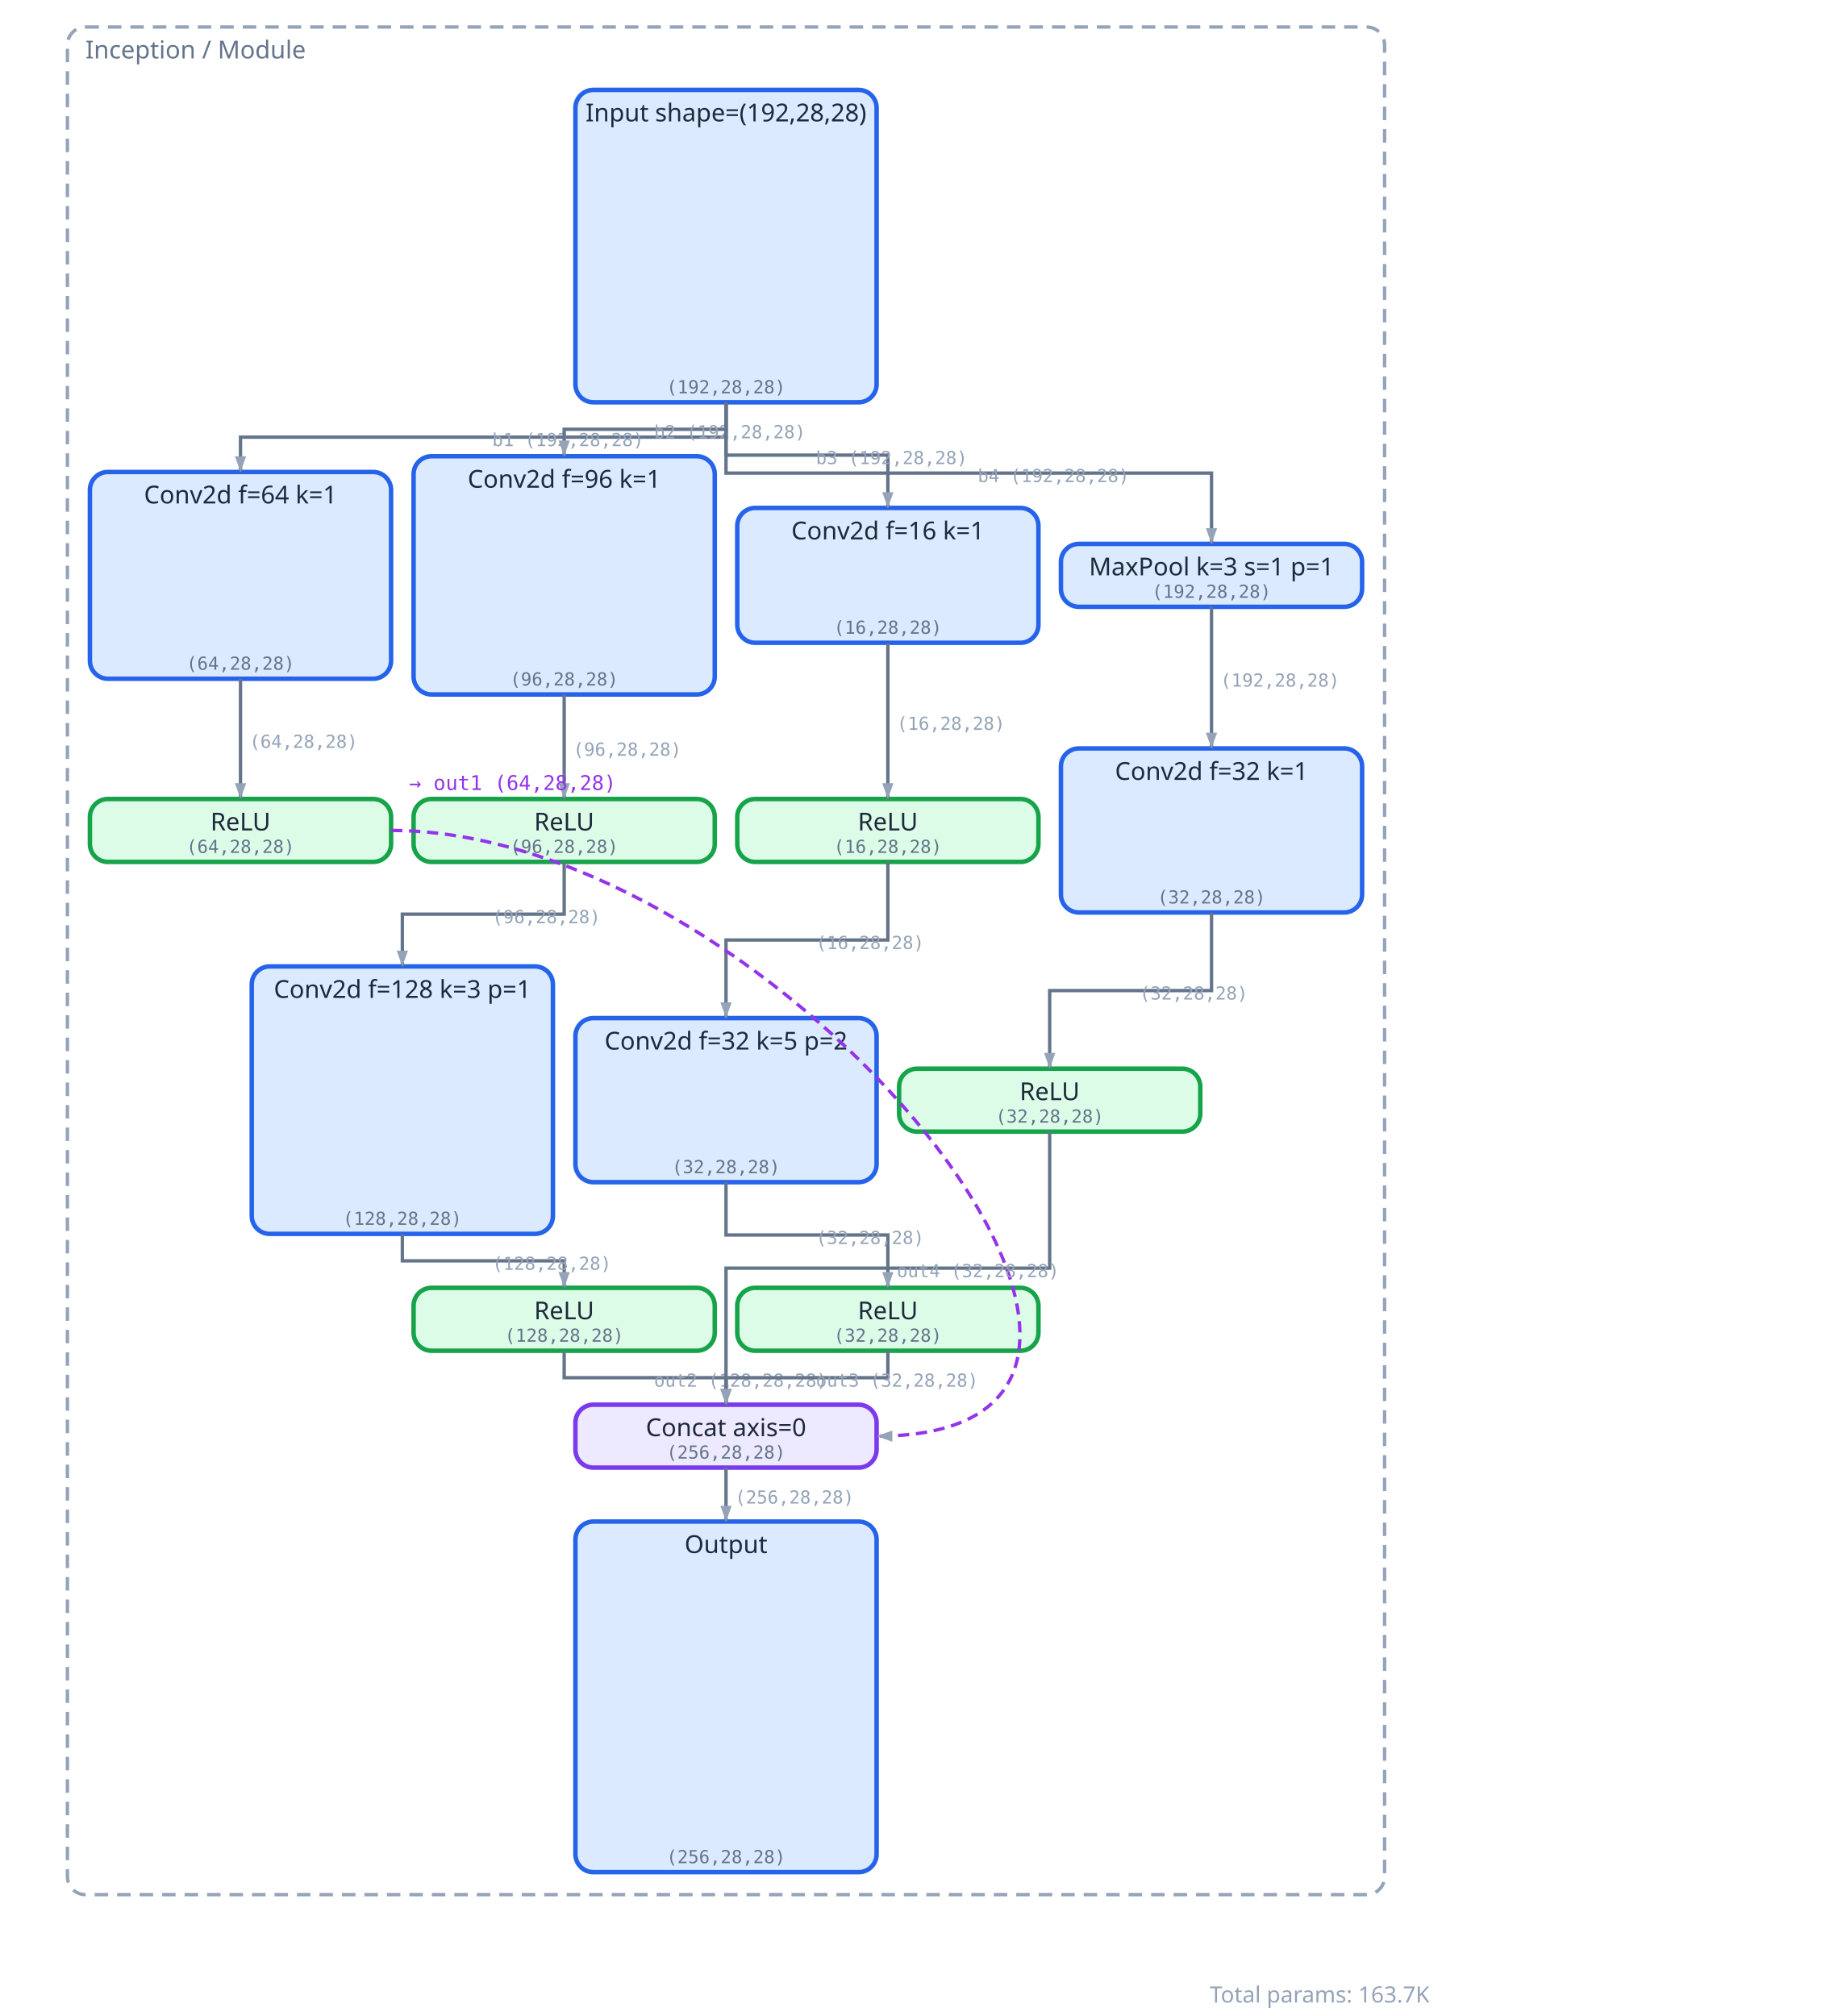
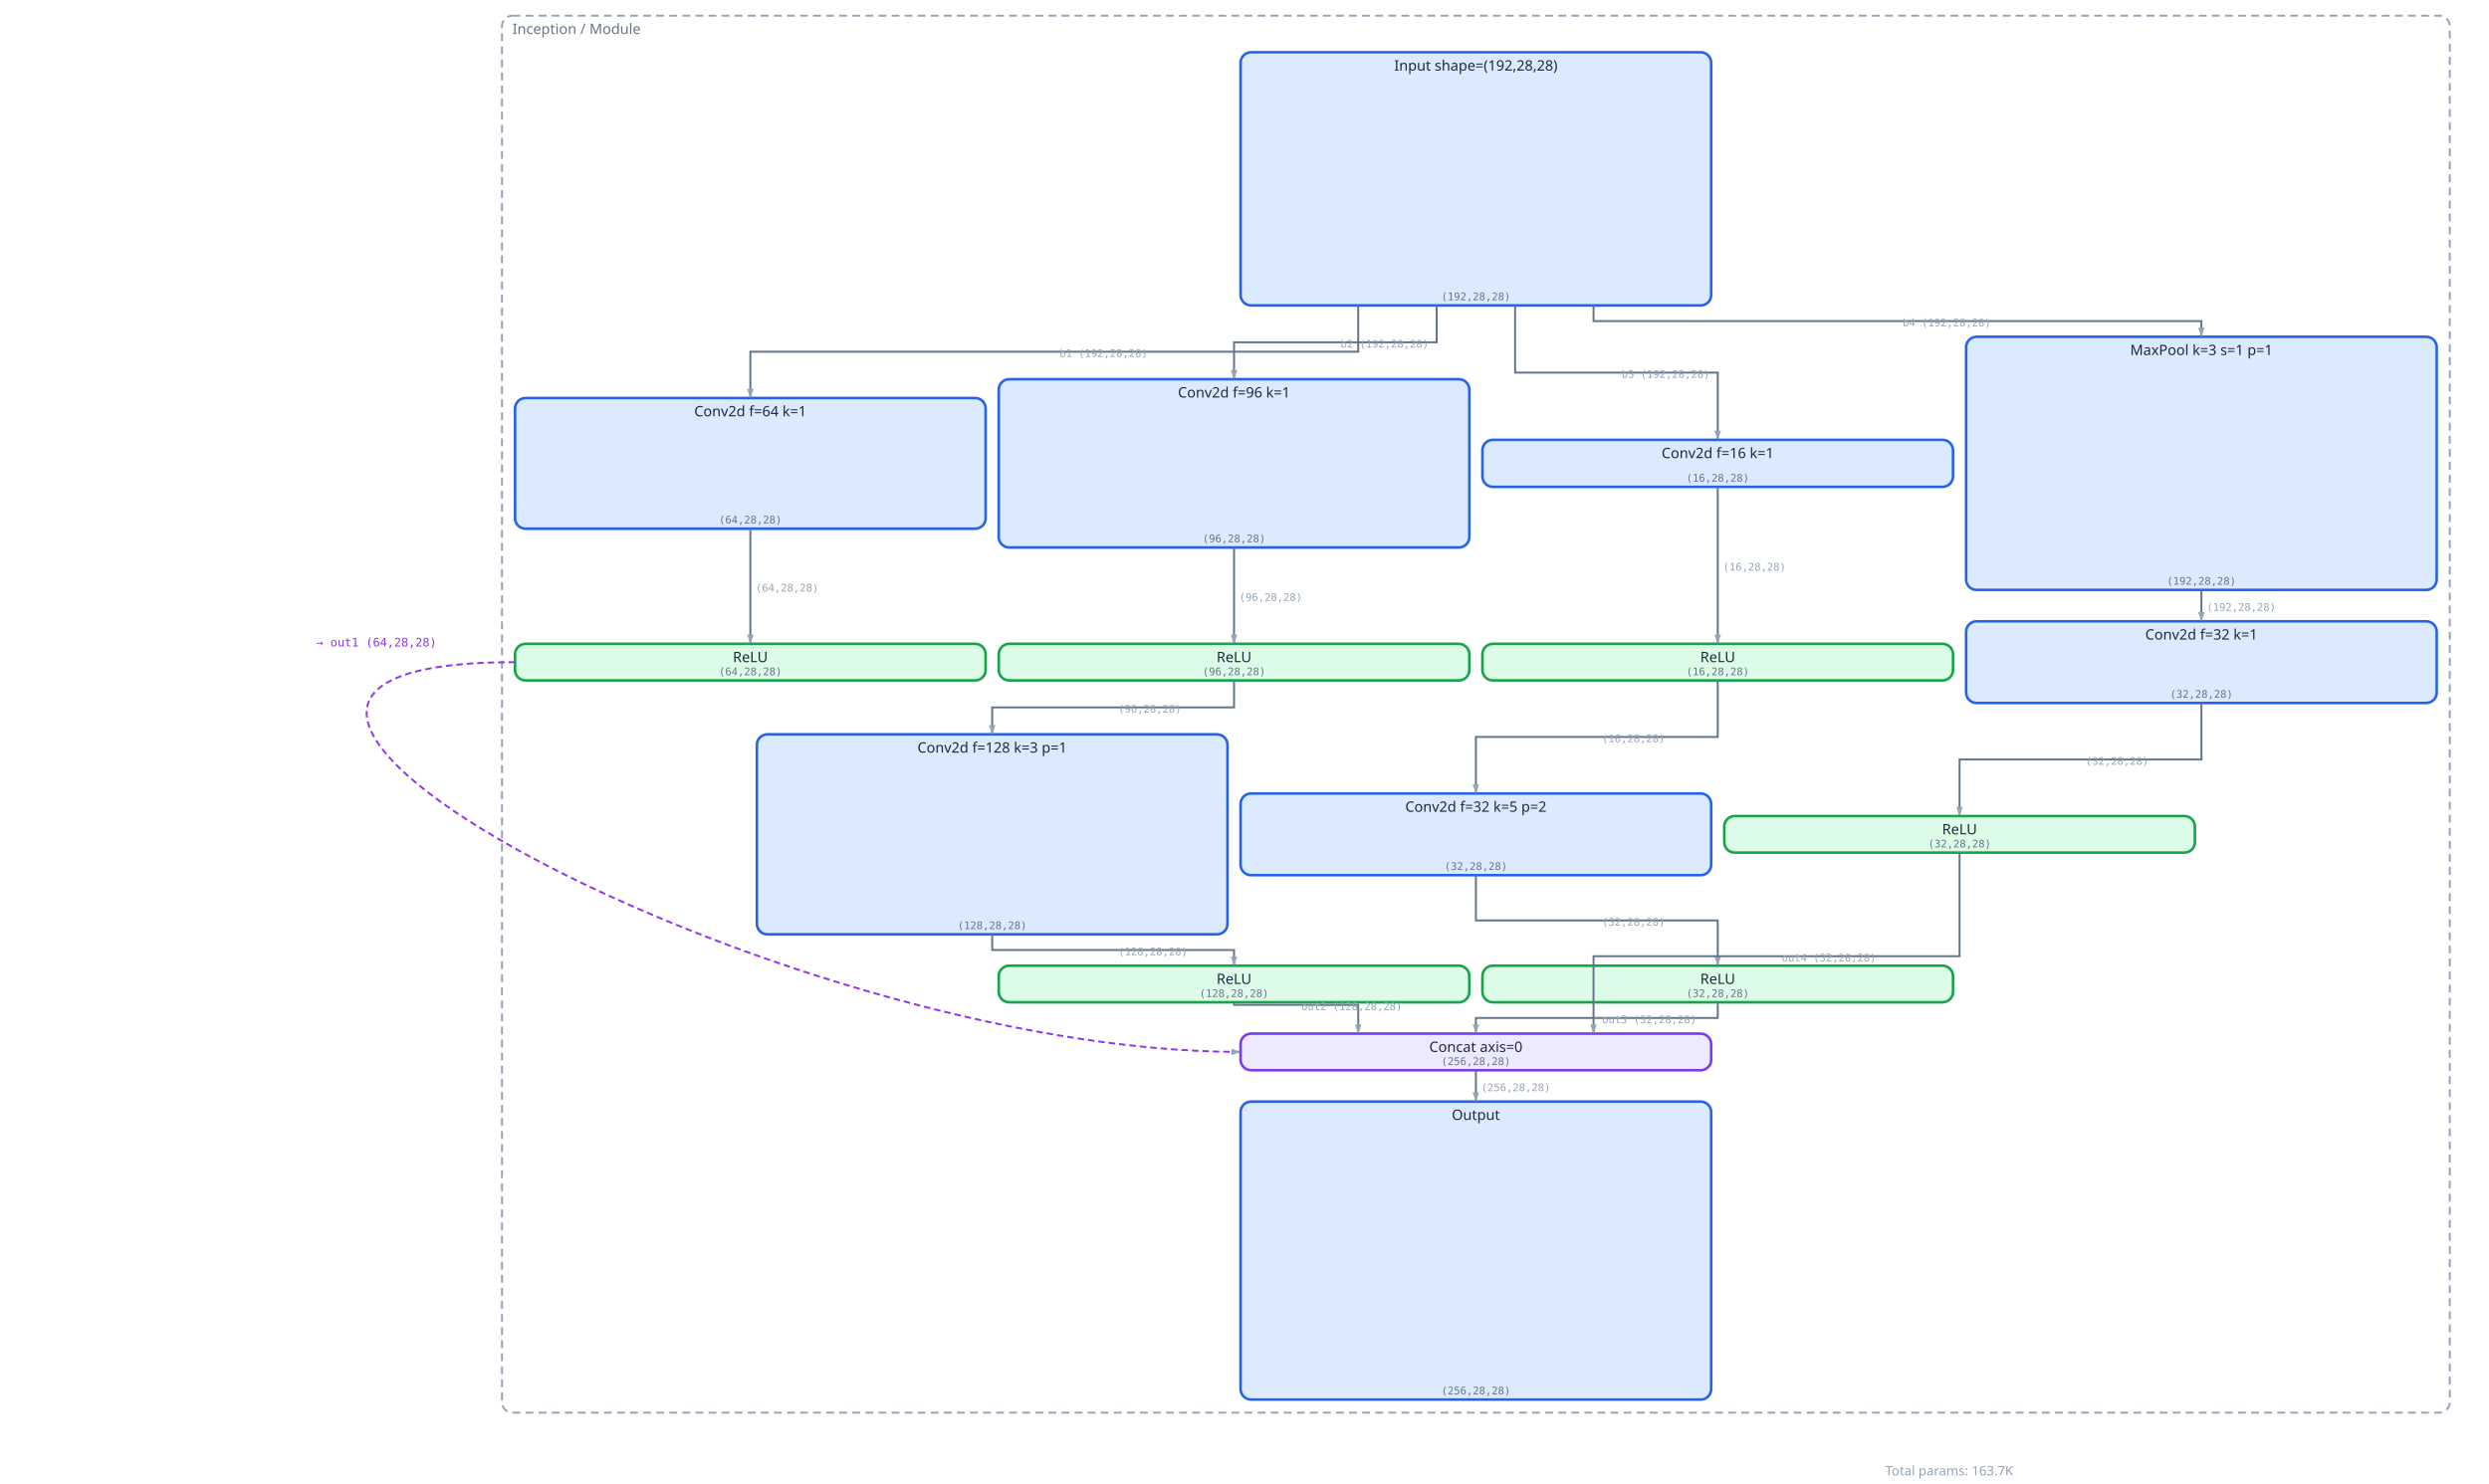
- <svg xmlns="http://www.w3.org/2000/svg" viewBox="0 0 819.2 897" width="819.2" height="897">
+ <svg xmlns="http://www.w3.org/2000/svg" viewBox="0 0 1904 1134.934" width="1904" height="1134.934">
  <defs>
    <marker id="arrowhead" markerWidth="7" markerHeight="5" refX="7" refY="2.5" markerUnits="userSpaceOnUse" orient="auto">
      <polygon points="0 0, 7 2.5, 0 5" fill="#94a3b8" />
    </marker>
  </defs>
-   <rect x="30" y="12" width="586" height="831" fill="none" stroke="#94a3b8" stroke-width="1.5" stroke-dasharray="6,4" rx="8" />
-   <text x="38" y="26" font-size="11" fill="#64748b" font-family="sans-serif" font-weight="500">Inception / Module</text>
-   <rect x="256" y="40" width="134" height="139" rx="8" ry="8" fill="#dbeafe" stroke="#2563eb" stroke-width="2" />
-   <text x="323" y="54" text-anchor="middle" font-size="11" fill="#1e293b" font-family="sans-serif" font-weight="500">Input shape=(192,28,28)</text>
-   <text x="323" y="175" text-anchor="middle" font-size="8" fill="#64748b" font-family="monospace">(192,28,28)</text>
-   <rect x="40" y="210" width="134" height="92" rx="8" ry="8" fill="#dbeafe" stroke="#2563eb" stroke-width="2" />
-   <text x="107" y="224" text-anchor="middle" font-size="11" fill="#1e293b" font-family="sans-serif" font-weight="500">Conv2d f=64 k=1</text>
-   <text x="107" y="298" text-anchor="middle" font-size="8" fill="#64748b" font-family="monospace">(64,28,28)</text>
-   <rect x="184" y="203" width="134" height="106" rx="8" ry="8" fill="#dbeafe" stroke="#2563eb" stroke-width="2" />
-   <text x="251" y="217" text-anchor="middle" font-size="11" fill="#1e293b" font-family="sans-serif" font-weight="500">Conv2d f=96 k=1</text>
-   <text x="251" y="305" text-anchor="middle" font-size="8" fill="#64748b" font-family="monospace">(96,28,28)</text>
-   <rect x="328" y="226" width="134" height="60" rx="8" ry="8" fill="#dbeafe" stroke="#2563eb" stroke-width="2" />
-   <text x="395" y="240" text-anchor="middle" font-size="11" fill="#1e293b" font-family="sans-serif" font-weight="500">Conv2d f=16 k=1</text>
-   <text x="395" y="282" text-anchor="middle" font-size="8" fill="#64748b" font-family="monospace">(16,28,28)</text>
-   <rect x="472" y="242" width="134" height="28" rx="8" ry="8" fill="#dbeafe" stroke="#2563eb" stroke-width="2" />
-   <text x="539" y="256" text-anchor="middle" font-size="11" fill="#1e293b" font-family="sans-serif" font-weight="500">MaxPool k=3 s=1 p=1</text>
-   <text x="539" y="266" text-anchor="middle" font-size="8" fill="#64748b" font-family="monospace">(192,28,28)</text>
-   <rect x="40" y="355.5" width="134" height="28" rx="8" ry="8" fill="#dcfce7" stroke="#16a34a" stroke-width="2" />
-   <text x="107" y="369.5" text-anchor="middle" font-size="11" fill="#1e293b" font-family="sans-serif" font-weight="500">ReLU</text>
-   <text x="107" y="379.5" text-anchor="middle" font-size="8" fill="#64748b" font-family="monospace">(64,28,28)</text>
-   <rect x="184" y="355.5" width="134" height="28" rx="8" ry="8" fill="#dcfce7" stroke="#16a34a" stroke-width="2" />
-   <text x="251" y="369.5" text-anchor="middle" font-size="11" fill="#1e293b" font-family="sans-serif" font-weight="500">ReLU</text>
-   <text x="251" y="379.5" text-anchor="middle" font-size="8" fill="#64748b" font-family="monospace">(96,28,28)</text>
-   <rect x="328" y="355.5" width="134" height="28" rx="8" ry="8" fill="#dcfce7" stroke="#16a34a" stroke-width="2" />
-   <text x="395" y="369.5" text-anchor="middle" font-size="11" fill="#1e293b" font-family="sans-serif" font-weight="500">ReLU</text>
-   <text x="395" y="379.5" text-anchor="middle" font-size="8" fill="#64748b" font-family="monospace">(16,28,28)</text>
-   <rect x="472" y="333" width="134" height="73" rx="8" ry="8" fill="#dbeafe" stroke="#2563eb" stroke-width="2" />
-   <text x="539" y="347" text-anchor="middle" font-size="11" fill="#1e293b" font-family="sans-serif" font-weight="500">Conv2d f=32 k=1</text>
-   <text x="539" y="402" text-anchor="middle" font-size="8" fill="#64748b" font-family="monospace">(32,28,28)</text>
-   <rect x="112" y="430" width="134" height="119" rx="8" ry="8" fill="#dbeafe" stroke="#2563eb" stroke-width="2" />
-   <text x="179" y="444" text-anchor="middle" font-size="11" fill="#1e293b" font-family="sans-serif" font-weight="500">Conv2d f=128 k=3 p=1</text>
-   <text x="179" y="545" text-anchor="middle" font-size="8" fill="#64748b" font-family="monospace">(128,28,28)</text>
-   <rect x="256" y="453" width="134" height="73" rx="8" ry="8" fill="#dbeafe" stroke="#2563eb" stroke-width="2" />
-   <text x="323" y="467" text-anchor="middle" font-size="11" fill="#1e293b" font-family="sans-serif" font-weight="500">Conv2d f=32 k=5 p=2</text>
-   <text x="323" y="522" text-anchor="middle" font-size="8" fill="#64748b" font-family="monospace">(32,28,28)</text>
-   <rect x="400" y="475.5" width="134" height="28" rx="8" ry="8" fill="#dcfce7" stroke="#16a34a" stroke-width="2" />
-   <text x="467" y="489.5" text-anchor="middle" font-size="11" fill="#1e293b" font-family="sans-serif" font-weight="500">ReLU</text>
-   <text x="467" y="499.5" text-anchor="middle" font-size="8" fill="#64748b" font-family="monospace">(32,28,28)</text>
-   <rect x="184" y="573" width="134" height="28" rx="8" ry="8" fill="#dcfce7" stroke="#16a34a" stroke-width="2" />
-   <text x="251" y="587" text-anchor="middle" font-size="11" fill="#1e293b" font-family="sans-serif" font-weight="500">ReLU</text>
-   <text x="251" y="597" text-anchor="middle" font-size="8" fill="#64748b" font-family="monospace">(128,28,28)</text>
-   <rect x="328" y="573" width="134" height="28" rx="8" ry="8" fill="#dcfce7" stroke="#16a34a" stroke-width="2" />
-   <text x="395" y="587" text-anchor="middle" font-size="11" fill="#1e293b" font-family="sans-serif" font-weight="500">ReLU</text>
-   <text x="395" y="597" text-anchor="middle" font-size="8" fill="#64748b" font-family="monospace">(32,28,28)</text>
-   <rect x="256" y="625" width="134" height="28" rx="8" ry="8" fill="#ede9fe" stroke="#7c3aed" stroke-width="2" />
-   <text x="323" y="639" text-anchor="middle" font-size="11" fill="#1e293b" font-family="sans-serif" font-weight="500">Concat axis=0</text>
-   <text x="323" y="649" text-anchor="middle" font-size="8" fill="#64748b" font-family="monospace">(256,28,28)</text>
-   <rect x="256" y="677" width="134" height="156" rx="8" ry="8" fill="#dbeafe" stroke="#2563eb" stroke-width="2" />
-   <text x="323" y="691" text-anchor="middle" font-size="11" fill="#1e293b" font-family="sans-serif" font-weight="500">Output</text>
-   <text x="323" y="829" text-anchor="middle" font-size="8" fill="#64748b" font-family="monospace">(256,28,28)</text>
-   <path d="M 323 179 L 323 194.5 L 107 194.5 L 107 210" stroke="#64748b" stroke-width="1.5" fill="none" marker-end="url(#arrowhead)" />
-   <text x="219" y="198.5" font-size="8" fill="#94a3b8" font-family="monospace">b1 (192,28,28)</text>
-   <path d="M 107 302 L 107 355.5" stroke="#64748b" stroke-width="1.5" fill="none" marker-end="url(#arrowhead)" />
-   <text x="111" y="332.75" font-size="8" fill="#94a3b8" font-family="monospace">(64,28,28)</text>
-   <path d="M 323 179 L 323 191 L 251 191 L 251 203" stroke="#64748b" stroke-width="1.5" fill="none" marker-end="url(#arrowhead)" />
-   <text x="291" y="195" font-size="8" fill="#94a3b8" font-family="monospace">b2 (192,28,28)</text>
-   <path d="M 251 309 L 251 355.5" stroke="#64748b" stroke-width="1.5" fill="none" marker-end="url(#arrowhead)" />
-   <text x="255" y="336.25" font-size="8" fill="#94a3b8" font-family="monospace">(96,28,28)</text>
-   <path d="M 251 383.5 L 251 406.75 L 179 406.75 L 179 430" stroke="#64748b" stroke-width="1.5" fill="none" marker-end="url(#arrowhead)" />
-   <text x="219" y="410.75" font-size="8" fill="#94a3b8" font-family="monospace">(96,28,28)</text>
-   <path d="M 179 549 L 179 561 L 251 561 L 251 573" stroke="#64748b" stroke-width="1.5" fill="none" marker-end="url(#arrowhead)" />
-   <text x="219" y="565" font-size="8" fill="#94a3b8" font-family="monospace">(128,28,28)</text>
-   <path d="M 323 179 L 323 202.5 L 395 202.5 L 395 226" stroke="#64748b" stroke-width="1.5" fill="none" marker-end="url(#arrowhead)" />
-   <text x="363" y="206.5" font-size="8" fill="#94a3b8" font-family="monospace">b3 (192,28,28)</text>
-   <path d="M 395 286 L 395 355.5" stroke="#64748b" stroke-width="1.5" fill="none" marker-end="url(#arrowhead)" />
-   <text x="399" y="324.75" font-size="8" fill="#94a3b8" font-family="monospace">(16,28,28)</text>
-   <path d="M 395 383.5 L 395 418.25 L 323 418.25 L 323 453" stroke="#64748b" stroke-width="1.5" fill="none" marker-end="url(#arrowhead)" />
-   <text x="363" y="422.25" font-size="8" fill="#94a3b8" font-family="monospace">(16,28,28)</text>
-   <path d="M 323 526 L 323 549.5 L 395 549.5 L 395 573" stroke="#64748b" stroke-width="1.5" fill="none" marker-end="url(#arrowhead)" />
-   <text x="363" y="553.5" font-size="8" fill="#94a3b8" font-family="monospace">(32,28,28)</text>
-   <path d="M 323 179 L 323 210.5 L 539 210.5 L 539 242" stroke="#64748b" stroke-width="1.5" fill="none" marker-end="url(#arrowhead)" />
-   <text x="435" y="214.5" font-size="8" fill="#94a3b8" font-family="monospace">b4 (192,28,28)</text>
-   <path d="M 539 270 L 539 333" stroke="#64748b" stroke-width="1.5" fill="none" marker-end="url(#arrowhead)" />
-   <text x="543" y="305.5" font-size="8" fill="#94a3b8" font-family="monospace">(192,28,28)</text>
-   <path d="M 539 406 L 539 440.75 L 467 440.75 L 467 475.5" stroke="#64748b" stroke-width="1.5" fill="none" marker-end="url(#arrowhead)" />
-   <text x="507" y="444.75" font-size="8" fill="#94a3b8" font-family="monospace">(32,28,28)</text>
-   <path d="M 174 369.5 C 347.2 369.5, 563.2 639, 390 639" stroke="#9333ea" stroke-width="1.5" fill="none" stroke-dasharray="5,3" marker-end="url(#arrowhead)" />
-   <text x="182" y="351.5" font-size="9" fill="#9333ea" text-anchor="start" font-family="monospace">→ out1 (64,28,28)</text>
-   <path d="M 251 601 L 251 613 L 323 613 L 323 625" stroke="#64748b" stroke-width="1.5" fill="none" marker-end="url(#arrowhead)" />
-   <text x="291" y="617" font-size="8" fill="#94a3b8" font-family="monospace">out2 (128,28,28)</text>
-   <path d="M 395 601 L 395 613 L 323 613 L 323 625" stroke="#64748b" stroke-width="1.5" fill="none" marker-end="url(#arrowhead)" />
-   <text x="363" y="617" font-size="8" fill="#94a3b8" font-family="monospace">out3 (32,28,28)</text>
-   <path d="M 467 503.5 L 467 564.25 L 323 564.25 L 323 625" stroke="#64748b" stroke-width="1.5" fill="none" marker-end="url(#arrowhead)" />
-   <text x="399" y="568.25" font-size="8" fill="#94a3b8" font-family="monospace">out4 (32,28,28)</text>
-   <path d="M 323 653 L 323 677" stroke="#64748b" stroke-width="1.5" fill="none" marker-end="url(#arrowhead)" />
-   <text x="327" y="669" font-size="8" fill="#94a3b8" font-family="monospace">(256,28,28)</text>
-   <text x="636" y="891" text-anchor="end" font-size="10" fill="#94a3b8" font-family="sans-serif">Total params: 163.7K</text>
+   <rect x="384" y="12" width="1490" height="1068.934" fill="none" stroke="#94a3b8" stroke-width="1.5" stroke-dasharray="6,4" rx="8" />
+   <text x="392" y="26" font-size="11" fill="#64748b" font-family="sans-serif" font-weight="500">Inception / Module</text>
+   <rect x="949" y="40" width="360" height="193.703" rx="8" ry="8" fill="#dbeafe" stroke="#2563eb" stroke-width="2" />
+   <text x="1129" y="54" text-anchor="middle" font-size="11" fill="#1e293b" font-family="sans-serif" font-weight="500">Input shape=(192,28,28)</text>
+   <text x="1129" y="229.703" text-anchor="middle" font-size="8" fill="#64748b" font-family="monospace">(192,28,28)</text>
+   <rect x="394" y="304.554" width="360" height="100" rx="8" ry="8" fill="#dbeafe" stroke="#2563eb" stroke-width="2" />
+   <text x="574" y="318.554" text-anchor="middle" font-size="11" fill="#1e293b" font-family="sans-serif" font-weight="500">Conv2d f=64 k=1</text>
+   <text x="574" y="400.554" text-anchor="middle" font-size="8" fill="#64748b" font-family="monospace">(64,28,28)</text>
+   <rect x="764" y="290.17" width="360" height="128.767" rx="8" ry="8" fill="#dbeafe" stroke="#2563eb" stroke-width="2" />
+   <text x="944" y="304.17" text-anchor="middle" font-size="11" fill="#1e293b" font-family="sans-serif" font-weight="500">Conv2d f=96 k=1</text>
+   <text x="944" y="414.937" text-anchor="middle" font-size="8" fill="#64748b" font-family="monospace">(96,28,28)</text>
+   <rect x="1134" y="336.554" width="360" height="36" rx="8" ry="8" fill="#dbeafe" stroke="#2563eb" stroke-width="2" />
+   <text x="1314" y="350.554" text-anchor="middle" font-size="11" fill="#1e293b" font-family="sans-serif" font-weight="500">Conv2d f=16 k=1</text>
+   <text x="1314" y="368.554" text-anchor="middle" font-size="8" fill="#64748b" font-family="monospace">(16,28,28)</text>
+   <rect x="1504" y="257.703" width="360" height="193.703" rx="8" ry="8" fill="#dbeafe" stroke="#2563eb" stroke-width="2" />
+   <text x="1684" y="271.703" text-anchor="middle" font-size="11" fill="#1e293b" font-family="sans-serif" font-weight="500">MaxPool k=3 s=1 p=1</text>
+   <text x="1684" y="447.405" text-anchor="middle" font-size="8" fill="#64748b" font-family="monospace">(192,28,28)</text>
+   <rect x="394" y="492.66" width="360" height="28" rx="8" ry="8" fill="#dcfce7" stroke="#16a34a" stroke-width="2" />
+   <text x="574" y="506.66" text-anchor="middle" font-size="11" fill="#1e293b" font-family="sans-serif" font-weight="500">ReLU</text>
+   <text x="574" y="516.66" text-anchor="middle" font-size="8" fill="#64748b" font-family="monospace">(64,28,28)</text>
+   <rect x="764" y="492.66" width="360" height="28" rx="8" ry="8" fill="#dcfce7" stroke="#16a34a" stroke-width="2" />
+   <text x="944" y="506.66" text-anchor="middle" font-size="11" fill="#1e293b" font-family="sans-serif" font-weight="500">ReLU</text>
+   <text x="944" y="516.66" text-anchor="middle" font-size="8" fill="#64748b" font-family="monospace">(96,28,28)</text>
+   <rect x="1134" y="492.66" width="360" height="28" rx="8" ry="8" fill="#dcfce7" stroke="#16a34a" stroke-width="2" />
+   <text x="1314" y="506.66" text-anchor="middle" font-size="11" fill="#1e293b" font-family="sans-serif" font-weight="500">ReLU</text>
+   <text x="1314" y="516.66" text-anchor="middle" font-size="8" fill="#64748b" font-family="monospace">(16,28,28)</text>
+   <rect x="1504" y="475.405" width="360" height="62.51" rx="8" ry="8" fill="#dbeafe" stroke="#2563eb" stroke-width="2" />
+   <text x="1684" y="489.405" text-anchor="middle" font-size="11" fill="#1e293b" font-family="sans-serif" font-weight="500">Conv2d f=32 k=1</text>
+   <text x="1684" y="533.915" text-anchor="middle" font-size="8" fill="#64748b" font-family="monospace">(32,28,28)</text>
+   <rect x="579" y="561.915" width="360" height="153.019" rx="8" ry="8" fill="#dbeafe" stroke="#2563eb" stroke-width="2" />
+   <text x="759" y="575.915" text-anchor="middle" font-size="11" fill="#1e293b" font-family="sans-serif" font-weight="500">Conv2d f=128 k=3 p=1</text>
+   <text x="759" y="710.934" text-anchor="middle" font-size="8" fill="#64748b" font-family="monospace">(128,28,28)</text>
+   <rect x="949" y="607.17" width="360" height="62.51" rx="8" ry="8" fill="#dbeafe" stroke="#2563eb" stroke-width="2" />
+   <text x="1129" y="621.17" text-anchor="middle" font-size="11" fill="#1e293b" font-family="sans-serif" font-weight="500">Conv2d f=32 k=5 p=2</text>
+   <text x="1129" y="665.679" text-anchor="middle" font-size="8" fill="#64748b" font-family="monospace">(32,28,28)</text>
+   <rect x="1319" y="624.424" width="360" height="28" rx="8" ry="8" fill="#dcfce7" stroke="#16a34a" stroke-width="2" />
+   <text x="1499" y="638.424" text-anchor="middle" font-size="11" fill="#1e293b" font-family="sans-serif" font-weight="500">ReLU</text>
+   <text x="1499" y="648.424" text-anchor="middle" font-size="8" fill="#64748b" font-family="monospace">(32,28,28)</text>
+   <rect x="764" y="738.934" width="360" height="28" rx="8" ry="8" fill="#dcfce7" stroke="#16a34a" stroke-width="2" />
+   <text x="944" y="752.934" text-anchor="middle" font-size="11" fill="#1e293b" font-family="sans-serif" font-weight="500">ReLU</text>
+   <text x="944" y="762.934" text-anchor="middle" font-size="8" fill="#64748b" font-family="monospace">(128,28,28)</text>
+   <rect x="1134" y="738.934" width="360" height="28" rx="8" ry="8" fill="#dcfce7" stroke="#16a34a" stroke-width="2" />
+   <text x="1314" y="752.934" text-anchor="middle" font-size="11" fill="#1e293b" font-family="sans-serif" font-weight="500">ReLU</text>
+   <text x="1314" y="762.934" text-anchor="middle" font-size="8" fill="#64748b" font-family="monospace">(32,28,28)</text>
+   <rect x="949" y="790.934" width="360" height="28" rx="8" ry="8" fill="#ede9fe" stroke="#7c3aed" stroke-width="2" />
+   <text x="1129" y="804.934" text-anchor="middle" font-size="11" fill="#1e293b" font-family="sans-serif" font-weight="500">Concat axis=0</text>
+   <text x="1129" y="814.934" text-anchor="middle" font-size="8" fill="#64748b" font-family="monospace">(256,28,28)</text>
+   <rect x="949" y="842.934" width="360" height="228" rx="8" ry="8" fill="#dbeafe" stroke="#2563eb" stroke-width="2" />
+   <text x="1129" y="856.934" text-anchor="middle" font-size="11" fill="#1e293b" font-family="sans-serif" font-weight="500">Output</text>
+   <text x="1129" y="1066.934" text-anchor="middle" font-size="8" fill="#64748b" font-family="monospace">(256,28,28)</text>
+   <path d="M 1039 233.703 L 1039 269.128 L 574 269.128 L 574 304.554" stroke="#64748b" stroke-width="1.5" fill="none" marker-end="url(#arrowhead)" />
+   <text x="810.5" y="273.128" font-size="8" fill="#94a3b8" font-family="monospace">b1 (192,28,28)</text>
+   <path d="M 574 404.554 L 574 492.66" stroke="#64748b" stroke-width="1.5" fill="none" marker-end="url(#arrowhead)" />
+   <text x="578" y="452.607" font-size="8" fill="#94a3b8" font-family="monospace">(64,28,28)</text>
+   <path d="M 1099 233.703 L 1099 261.936 L 944 261.936 L 944 290.17" stroke="#64748b" stroke-width="1.5" fill="none" marker-end="url(#arrowhead)" />
+   <text x="1025.5" y="265.936" font-size="8" fill="#94a3b8" font-family="monospace">b2 (192,28,28)</text>
+   <path d="M 944 418.937 L 944 492.66" stroke="#64748b" stroke-width="1.5" fill="none" marker-end="url(#arrowhead)" />
+   <text x="948" y="459.799" font-size="8" fill="#94a3b8" font-family="monospace">(96,28,28)</text>
+   <path d="M 944 520.66 L 944 541.287 L 759 541.287 L 759 561.915" stroke="#64748b" stroke-width="1.5" fill="none" marker-end="url(#arrowhead)" />
+   <text x="855.5" y="545.287" font-size="8" fill="#94a3b8" font-family="monospace">(96,28,28)</text>
+   <path d="M 759 714.934 L 759 726.934 L 944 726.934 L 944 738.934" stroke="#64748b" stroke-width="1.5" fill="none" marker-end="url(#arrowhead)" />
+   <text x="855.5" y="730.934" font-size="8" fill="#94a3b8" font-family="monospace">(128,28,28)</text>
+   <path d="M 1159 233.703 L 1159 285.128 L 1314 285.128 L 1314 336.554" stroke="#64748b" stroke-width="1.5" fill="none" marker-end="url(#arrowhead)" />
+   <text x="1240.5" y="289.128" font-size="8" fill="#94a3b8" font-family="monospace">b3 (192,28,28)</text>
+   <path d="M 1314 372.554 L 1314 492.66" stroke="#64748b" stroke-width="1.5" fill="none" marker-end="url(#arrowhead)" />
+   <text x="1318" y="436.607" font-size="8" fill="#94a3b8" font-family="monospace">(16,28,28)</text>
+   <path d="M 1314 520.66 L 1314 563.915 L 1129 563.915 L 1129 607.17" stroke="#64748b" stroke-width="1.5" fill="none" marker-end="url(#arrowhead)" />
+   <text x="1225.5" y="567.915" font-size="8" fill="#94a3b8" font-family="monospace">(16,28,28)</text>
+   <path d="M 1129 669.679 L 1129 704.307 L 1314 704.307 L 1314 738.934" stroke="#64748b" stroke-width="1.5" fill="none" marker-end="url(#arrowhead)" />
+   <text x="1225.5" y="708.307" font-size="8" fill="#94a3b8" font-family="monospace">(32,28,28)</text>
+   <path d="M 1219 233.703 L 1219 245.703 L 1684 245.703 L 1684 257.703" stroke="#64748b" stroke-width="1.5" fill="none" marker-end="url(#arrowhead)" />
+   <text x="1455.5" y="249.703" font-size="8" fill="#94a3b8" font-family="monospace">b4 (192,28,28)</text>
+   <path d="M 1684 451.405 L 1684 475.405" stroke="#64748b" stroke-width="1.5" fill="none" marker-end="url(#arrowhead)" />
+   <text x="1688" y="467.405" font-size="8" fill="#94a3b8" font-family="monospace">(192,28,28)</text>
+   <path d="M 1684 537.915 L 1684 581.17 L 1499 581.17 L 1499 624.424" stroke="#64748b" stroke-width="1.5" fill="none" marker-end="url(#arrowhead)" />
+   <text x="1595.5" y="585.17" font-size="8" fill="#94a3b8" font-family="monospace">(32,28,28)</text>
+   <path d="M 394 506.66 C 40 506.66, 595 804.934, 949 804.934" stroke="#9333ea" stroke-width="1.5" fill="none" stroke-dasharray="5,3" marker-end="url(#arrowhead)" />
+   <text x="334" y="494.66" font-size="9" fill="#9333ea" text-anchor="end" font-family="monospace">→ out1 (64,28,28)</text>
+   <path d="M 944 766.934 L 944 768.934 L 1039 768.934 L 1039 790.934" stroke="#64748b" stroke-width="1.5" fill="none" marker-end="url(#arrowhead)" />
+   <text x="995.5" y="772.934" font-size="8" fill="#94a3b8" font-family="monospace">out2 (128,28,28)</text>
+   <path d="M 1314 766.934 L 1314 778.934 L 1129 778.934 L 1129 790.934" stroke="#64748b" stroke-width="1.5" fill="none" marker-end="url(#arrowhead)" />
+   <text x="1225.5" y="782.934" font-size="8" fill="#94a3b8" font-family="monospace">out3 (32,28,28)</text>
+   <path d="M 1499 652.424 L 1499 731.679 L 1219 731.679 L 1219 790.934" stroke="#64748b" stroke-width="1.5" fill="none" marker-end="url(#arrowhead)" />
+   <text x="1363" y="735.679" font-size="8" fill="#94a3b8" font-family="monospace">out4 (32,28,28)</text>
+   <path d="M 1129 818.934 L 1129 842.934" stroke="#64748b" stroke-width="1.5" fill="none" marker-end="url(#arrowhead)" />
+   <text x="1133" y="834.934" font-size="8" fill="#94a3b8" font-family="monospace">(256,28,28)</text>
+   <text x="1540" y="1128.934" text-anchor="end" font-size="10" fill="#94a3b8" font-family="sans-serif">Total params: 163.7K</text>
</svg>
